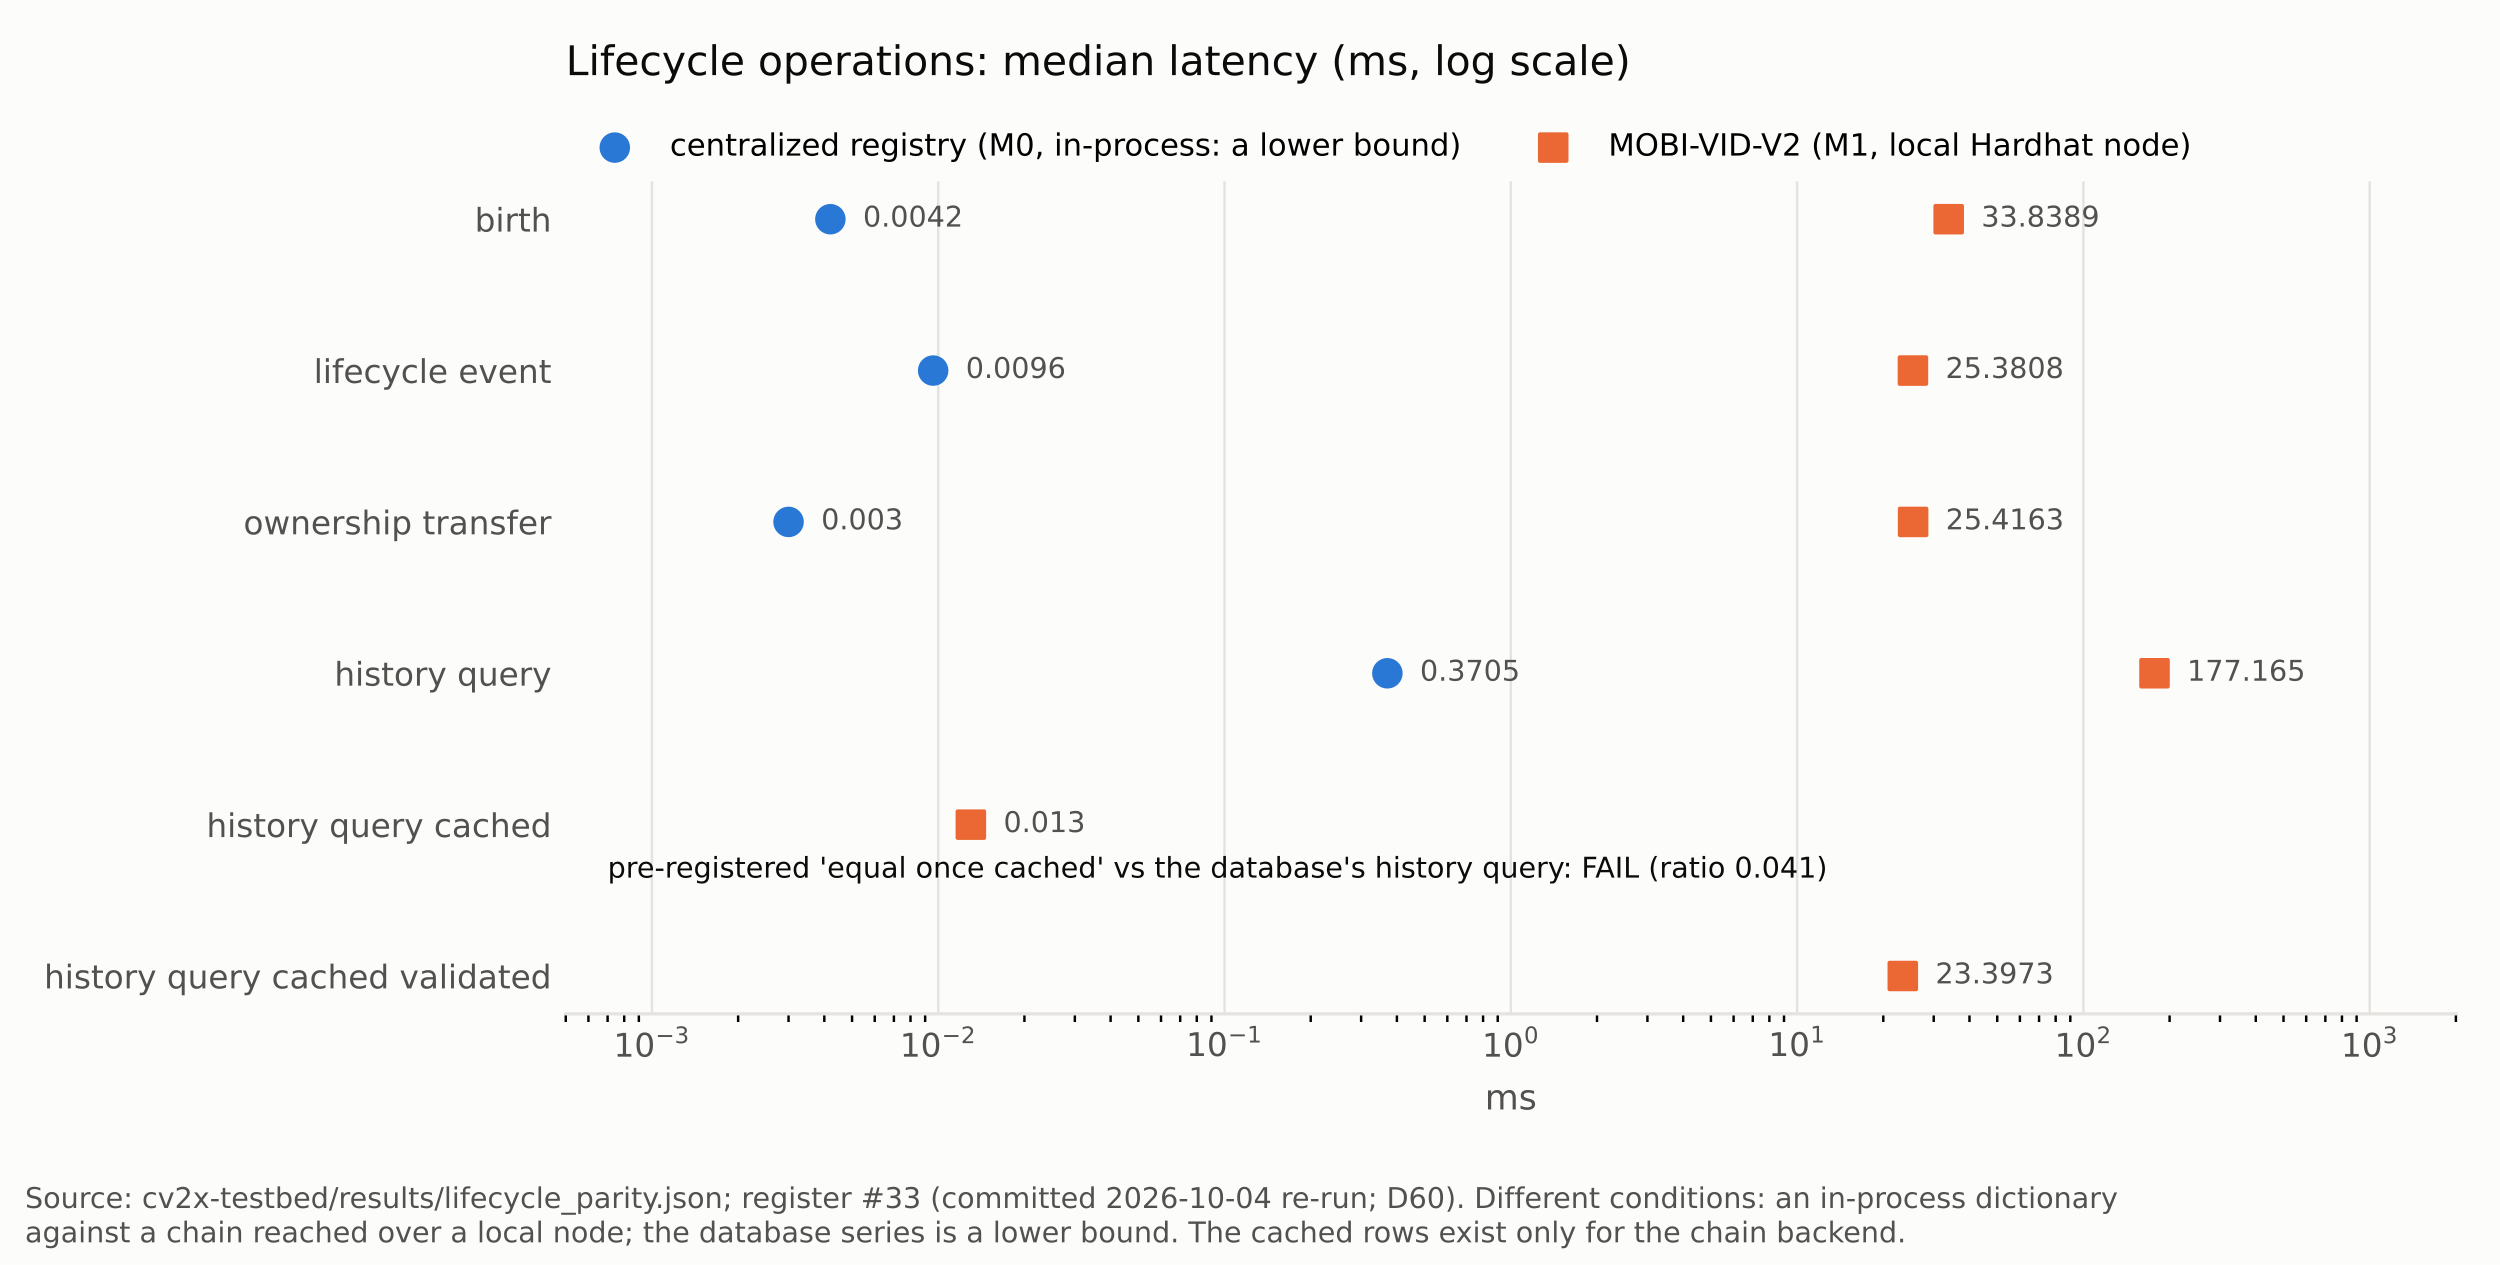
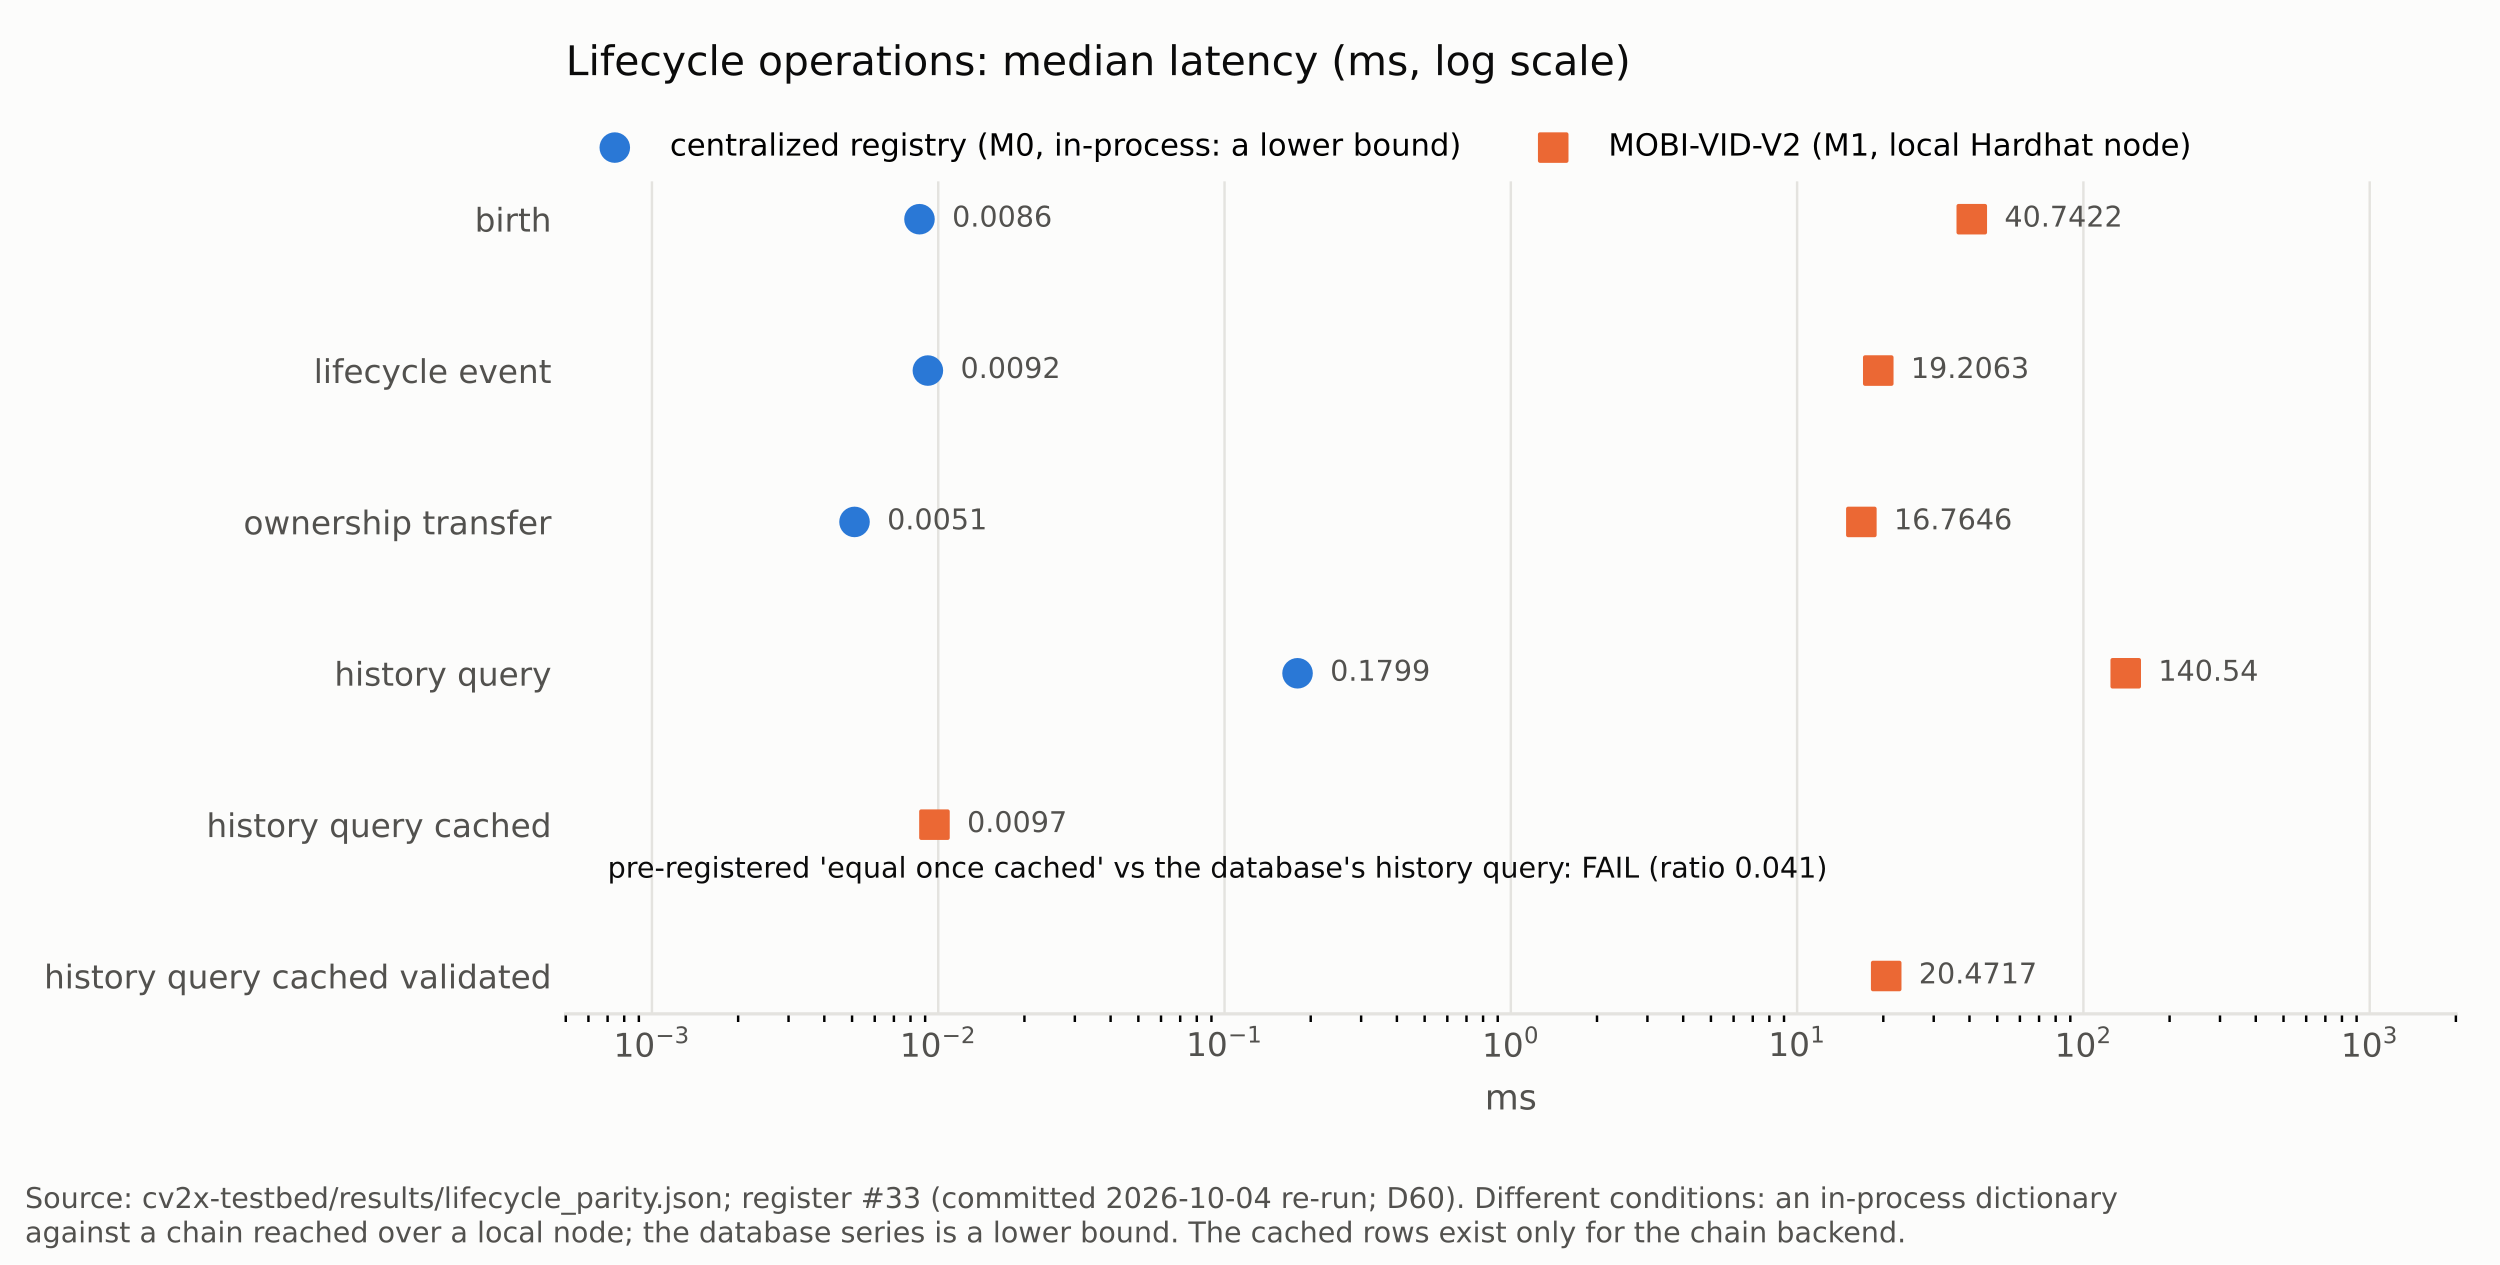
<svg xmlns="http://www.w3.org/2000/svg" xmlns:xlink="http://www.w3.org/1999/xlink" width="612pt" height="309.6pt" viewBox="0 0 612 309.6" version="1.1">
  <defs>
    <style type="text/css">*{stroke-linejoin: round; stroke-linecap: butt}</style>
  </defs>
  <g id="figure_1">
    <g id="patch_1">
      <path d="M 0 309.6  L 612 309.6  L 612 0  L 0 0  z " style="fill: #fcfcfb" />
    </g>
    <g id="axes_1">
      <g id="patch_2">
        <path d="M 138.5 248.19  L 601.2 248.19  L 601.2 44.398  L 138.5 44.398  z " style="fill: #fcfcfb" />
      </g>
      <g id="matplotlib.axis_1">
        <g id="xtick_1">
          <g id="line2d_1">
            <path d="M 159.597 248.19  L 159.597 44.398  " clip-path="url(#p1e5fd912d5)" style="fill: none; stroke: #e4e3df; stroke-width: 0.6; stroke-linecap: square" />
          </g>
          <g id="line2d_2" />
          <g id="text_1">
            <g style="fill: #52514e" transform="translate(150.1974 259.2101)">
              <text>
                <tspan x="0" y="-0.54" style="font-size: 8px; font-family: 'DejaVu Sans'; fill: #52514e">1</tspan>
                <tspan x="5.09" y="-0.54" style="font-size: 8px; font-family: 'DejaVu Sans'; fill: #52514e">0</tspan>
                <tspan x="10.256" y="-3.844" style="font-size: 5.6px; font-family: 'DejaVu Sans'; fill: #52514e">−</tspan>
                <tspan x="14.948" y="-3.844" style="font-size: 5.6px; font-family: 'DejaVu Sans'; fill: #52514e">3</tspan>
              </text>
            </g>
          </g>
        </g>
        <g id="xtick_2">
          <g id="line2d_3">
            <path d="M 229.682 248.19  L 229.682 44.398  " clip-path="url(#p1e5fd912d5)" style="fill: none; stroke: #e4e3df; stroke-width: 0.6; stroke-linecap: square" />
          </g>
          <g id="line2d_4" />
          <g id="text_2">
            <g style="fill: #52514e" transform="translate(220.2816 259.2101)">
              <text>
                <tspan x="0" y="-0.54" style="font-size: 8px; font-family: 'DejaVu Sans'; fill: #52514e">1</tspan>
                <tspan x="5.09" y="-0.54" style="font-size: 8px; font-family: 'DejaVu Sans'; fill: #52514e">0</tspan>
                <tspan x="10.256" y="-3.844" style="font-size: 5.6px; font-family: 'DejaVu Sans'; fill: #52514e">−</tspan>
                <tspan x="14.948" y="-3.844" style="font-size: 5.6px; font-family: 'DejaVu Sans'; fill: #52514e">2</tspan>
              </text>
            </g>
          </g>
        </g>
        <g id="xtick_3">
          <g id="line2d_5">
            <path d="M 299.766 248.19  L 299.766 44.398  " clip-path="url(#p1e5fd912d5)" style="fill: none; stroke: #e4e3df; stroke-width: 0.6; stroke-linecap: square" />
          </g>
          <g id="line2d_6" />
          <g id="text_3">
            <g style="fill: #52514e" transform="translate(290.3658 259.1301)">
              <text>
                <tspan x="0" y="-0.616" style="font-size: 8px; font-family: 'DejaVu Sans'; fill: #52514e">1</tspan>
                <tspan x="5.09" y="-0.616" style="font-size: 8px; font-family: 'DejaVu Sans'; fill: #52514e">0</tspan>
                <tspan x="10.256" y="-3.92" style="font-size: 5.6px; font-family: 'DejaVu Sans'; fill: #52514e">−</tspan>
                <tspan x="14.948" y="-3.92" style="font-size: 5.6px; font-family: 'DejaVu Sans'; fill: #52514e">1</tspan>
              </text>
            </g>
          </g>
        </g>
        <g id="xtick_4">
          <g id="line2d_7">
            <path d="M 369.85 248.19  L 369.85 44.398  " clip-path="url(#p1e5fd912d5)" style="fill: none; stroke: #e4e3df; stroke-width: 0.6; stroke-linecap: square" />
          </g>
          <g id="line2d_8" />
          <g id="text_4">
            <g style="fill: #52514e" transform="translate(362.81 259.2101)">
              <text>
                <tspan x="0" y="-0.54" style="font-size: 8px; font-family: 'DejaVu Sans'; fill: #52514e">1</tspan>
                <tspan x="5.09" y="-0.54" style="font-size: 8px; font-family: 'DejaVu Sans'; fill: #52514e">0</tspan>
                <tspan x="10.256" y="-3.844" style="font-size: 5.6px; font-family: 'DejaVu Sans'; fill: #52514e">0</tspan>
              </text>
            </g>
          </g>
        </g>
        <g id="xtick_5">
          <g id="line2d_9">
            <path d="M 439.934 248.19  L 439.934 44.398  " clip-path="url(#p1e5fd912d5)" style="fill: none; stroke: #e4e3df; stroke-width: 0.6; stroke-linecap: square" />
          </g>
          <g id="line2d_10" />
          <g id="text_5">
            <g style="fill: #52514e" transform="translate(432.8942 259.1301)">
              <text>
                <tspan x="0" y="-0.616" style="font-size: 8px; font-family: 'DejaVu Sans'; fill: #52514e">1</tspan>
                <tspan x="5.09" y="-0.616" style="font-size: 8px; font-family: 'DejaVu Sans'; fill: #52514e">0</tspan>
                <tspan x="10.256" y="-3.92" style="font-size: 5.6px; font-family: 'DejaVu Sans'; fill: #52514e">1</tspan>
              </text>
            </g>
          </g>
        </g>
        <g id="xtick_6">
          <g id="line2d_11">
            <path d="M 510.018 248.19  L 510.018 44.398  " clip-path="url(#p1e5fd912d5)" style="fill: none; stroke: #e4e3df; stroke-width: 0.6; stroke-linecap: square" />
          </g>
          <g id="line2d_12" />
          <g id="text_6">
            <g style="fill: #52514e" transform="translate(502.9784 259.2101)">
              <text>
                <tspan x="0" y="-0.54" style="font-size: 8px; font-family: 'DejaVu Sans'; fill: #52514e">1</tspan>
                <tspan x="5.09" y="-0.54" style="font-size: 8px; font-family: 'DejaVu Sans'; fill: #52514e">0</tspan>
                <tspan x="10.256" y="-3.844" style="font-size: 5.6px; font-family: 'DejaVu Sans'; fill: #52514e">2</tspan>
              </text>
            </g>
          </g>
        </g>
        <g id="xtick_7">
          <g id="line2d_13">
            <path d="M 580.103 248.19  L 580.103 44.398  " clip-path="url(#p1e5fd912d5)" style="fill: none; stroke: #e4e3df; stroke-width: 0.6; stroke-linecap: square" />
          </g>
          <g id="line2d_14" />
          <g id="text_7">
            <g style="fill: #52514e" transform="translate(573.0626 259.2101)">
              <text>
                <tspan x="0" y="-0.54" style="font-size: 8px; font-family: 'DejaVu Sans'; fill: #52514e">1</tspan>
                <tspan x="5.09" y="-0.54" style="font-size: 8px; font-family: 'DejaVu Sans'; fill: #52514e">0</tspan>
                <tspan x="10.256" y="-3.844" style="font-size: 5.6px; font-family: 'DejaVu Sans'; fill: #52514e">3</tspan>
              </text>
            </g>
          </g>
        </g>
        <g id="xtick_8">
          <g id="line2d_15">
            <defs>
              <path id="m438aca3848" d="M 0 0  L 0 2  " style="stroke: #000000; stroke-width: 0.6" />
            </defs>
            <g>
              <use xlink:href="#m438aca3848" x="138.5" y="248.19" style="stroke: #000000; stroke-width: 0.6" />
            </g>
          </g>
        </g>
        <g id="xtick_9">
          <g id="line2d_16">
            <g>
              <use xlink:href="#m438aca3848" x="144.049" y="248.19" style="stroke: #000000; stroke-width: 0.6" />
            </g>
          </g>
        </g>
        <g id="xtick_10">
          <g id="line2d_17">
            <g>
              <use xlink:href="#m438aca3848" x="148.741" y="248.19" style="stroke: #000000; stroke-width: 0.6" />
            </g>
          </g>
        </g>
        <g id="xtick_11">
          <g id="line2d_18">
            <g>
              <use xlink:href="#m438aca3848" x="152.806" y="248.19" style="stroke: #000000; stroke-width: 0.6" />
            </g>
          </g>
        </g>
        <g id="xtick_12">
          <g id="line2d_19">
            <g>
              <use xlink:href="#m438aca3848" x="156.391" y="248.19" style="stroke: #000000; stroke-width: 0.6" />
            </g>
          </g>
        </g>
        <g id="xtick_13">
          <g id="line2d_20">
            <g>
              <use xlink:href="#m438aca3848" x="180.695" y="248.19" style="stroke: #000000; stroke-width: 0.6" />
            </g>
          </g>
        </g>
        <g id="xtick_14">
          <g id="line2d_21">
            <g>
              <use xlink:href="#m438aca3848" x="193.036" y="248.19" style="stroke: #000000; stroke-width: 0.6" />
            </g>
          </g>
        </g>
        <g id="xtick_15">
          <g id="line2d_22">
            <g>
              <use xlink:href="#m438aca3848" x="201.792" y="248.19" style="stroke: #000000; stroke-width: 0.6" />
            </g>
          </g>
        </g>
        <g id="xtick_16">
          <g id="line2d_23">
            <g>
              <use xlink:href="#m438aca3848" x="208.584" y="248.19" style="stroke: #000000; stroke-width: 0.6" />
            </g>
          </g>
        </g>
        <g id="xtick_17">
          <g id="line2d_24">
            <g>
              <use xlink:href="#m438aca3848" x="214.134" y="248.19" style="stroke: #000000; stroke-width: 0.6" />
            </g>
          </g>
        </g>
        <g id="xtick_18">
          <g id="line2d_25">
            <g>
              <use xlink:href="#m438aca3848" x="218.825" y="248.19" style="stroke: #000000; stroke-width: 0.6" />
            </g>
          </g>
        </g>
        <g id="xtick_19">
          <g id="line2d_26">
            <g>
              <use xlink:href="#m438aca3848" x="222.89" y="248.19" style="stroke: #000000; stroke-width: 0.6" />
            </g>
          </g>
        </g>
        <g id="xtick_20">
          <g id="line2d_27">
            <g>
              <use xlink:href="#m438aca3848" x="226.475" y="248.19" style="stroke: #000000; stroke-width: 0.6" />
            </g>
          </g>
        </g>
        <g id="xtick_21">
          <g id="line2d_28">
            <g>
              <use xlink:href="#m438aca3848" x="250.779" y="248.19" style="stroke: #000000; stroke-width: 0.6" />
            </g>
          </g>
        </g>
        <g id="xtick_22">
          <g id="line2d_29">
            <g>
              <use xlink:href="#m438aca3848" x="263.12" y="248.19" style="stroke: #000000; stroke-width: 0.6" />
            </g>
          </g>
        </g>
        <g id="xtick_23">
          <g id="line2d_30">
            <g>
              <use xlink:href="#m438aca3848" x="271.877" y="248.19" style="stroke: #000000; stroke-width: 0.6" />
            </g>
          </g>
        </g>
        <g id="xtick_24">
          <g id="line2d_31">
            <g>
              <use xlink:href="#m438aca3848" x="278.668" y="248.19" style="stroke: #000000; stroke-width: 0.6" />
            </g>
          </g>
        </g>
        <g id="xtick_25">
          <g id="line2d_32">
            <g>
              <use xlink:href="#m438aca3848" x="284.218" y="248.19" style="stroke: #000000; stroke-width: 0.6" />
            </g>
          </g>
        </g>
        <g id="xtick_26">
          <g id="line2d_33">
            <g>
              <use xlink:href="#m438aca3848" x="288.91" y="248.19" style="stroke: #000000; stroke-width: 0.6" />
            </g>
          </g>
        </g>
        <g id="xtick_27">
          <g id="line2d_34">
            <g>
              <use xlink:href="#m438aca3848" x="292.974" y="248.19" style="stroke: #000000; stroke-width: 0.6" />
            </g>
          </g>
        </g>
        <g id="xtick_28">
          <g id="line2d_35">
            <g>
              <use xlink:href="#m438aca3848" x="296.559" y="248.19" style="stroke: #000000; stroke-width: 0.6" />
            </g>
          </g>
        </g>
        <g id="xtick_29">
          <g id="line2d_36">
            <g>
              <use xlink:href="#m438aca3848" x="320.863" y="248.19" style="stroke: #000000; stroke-width: 0.6" />
            </g>
          </g>
        </g>
        <g id="xtick_30">
          <g id="line2d_37">
            <g>
              <use xlink:href="#m438aca3848" x="333.204" y="248.19" style="stroke: #000000; stroke-width: 0.6" />
            </g>
          </g>
        </g>
        <g id="xtick_31">
          <g id="line2d_38">
            <g>
              <use xlink:href="#m438aca3848" x="341.961" y="248.19" style="stroke: #000000; stroke-width: 0.6" />
            </g>
          </g>
        </g>
        <g id="xtick_32">
          <g id="line2d_39">
            <g>
              <use xlink:href="#m438aca3848" x="348.753" y="248.19" style="stroke: #000000; stroke-width: 0.6" />
            </g>
          </g>
        </g>
        <g id="xtick_33">
          <g id="line2d_40">
            <g>
              <use xlink:href="#m438aca3848" x="354.302" y="248.19" style="stroke: #000000; stroke-width: 0.6" />
            </g>
          </g>
        </g>
        <g id="xtick_34">
          <g id="line2d_41">
            <g>
              <use xlink:href="#m438aca3848" x="358.994" y="248.19" style="stroke: #000000; stroke-width: 0.6" />
            </g>
          </g>
        </g>
        <g id="xtick_35">
          <g id="line2d_42">
            <g>
              <use xlink:href="#m438aca3848" x="363.058" y="248.19" style="stroke: #000000; stroke-width: 0.6" />
            </g>
          </g>
        </g>
        <g id="xtick_36">
          <g id="line2d_43">
            <g>
              <use xlink:href="#m438aca3848" x="366.643" y="248.19" style="stroke: #000000; stroke-width: 0.6" />
            </g>
          </g>
        </g>
        <g id="xtick_37">
          <g id="line2d_44">
            <g>
              <use xlink:href="#m438aca3848" x="390.947" y="248.19" style="stroke: #000000; stroke-width: 0.6" />
            </g>
          </g>
        </g>
        <g id="xtick_38">
          <g id="line2d_45">
            <g>
              <use xlink:href="#m438aca3848" x="403.289" y="248.19" style="stroke: #000000; stroke-width: 0.6" />
            </g>
          </g>
        </g>
        <g id="xtick_39">
          <g id="line2d_46">
            <g>
              <use xlink:href="#m438aca3848" x="412.045" y="248.19" style="stroke: #000000; stroke-width: 0.6" />
            </g>
          </g>
        </g>
        <g id="xtick_40">
          <g id="line2d_47">
            <g>
              <use xlink:href="#m438aca3848" x="418.837" y="248.19" style="stroke: #000000; stroke-width: 0.6" />
            </g>
          </g>
        </g>
        <g id="xtick_41">
          <g id="line2d_48">
            <g>
              <use xlink:href="#m438aca3848" x="424.386" y="248.19" style="stroke: #000000; stroke-width: 0.6" />
            </g>
          </g>
        </g>
        <g id="xtick_42">
          <g id="line2d_49">
            <g>
              <use xlink:href="#m438aca3848" x="429.078" y="248.19" style="stroke: #000000; stroke-width: 0.6" />
            </g>
          </g>
        </g>
        <g id="xtick_43">
          <g id="line2d_50">
            <g>
              <use xlink:href="#m438aca3848" x="433.142" y="248.19" style="stroke: #000000; stroke-width: 0.6" />
            </g>
          </g>
        </g>
        <g id="xtick_44">
          <g id="line2d_51">
            <g>
              <use xlink:href="#m438aca3848" x="436.727" y="248.19" style="stroke: #000000; stroke-width: 0.6" />
            </g>
          </g>
        </g>
        <g id="xtick_45">
          <g id="line2d_52">
            <g>
              <use xlink:href="#m438aca3848" x="461.032" y="248.19" style="stroke: #000000; stroke-width: 0.6" />
            </g>
          </g>
        </g>
        <g id="xtick_46">
          <g id="line2d_53">
            <g>
              <use xlink:href="#m438aca3848" x="473.373" y="248.19" style="stroke: #000000; stroke-width: 0.6" />
            </g>
          </g>
        </g>
        <g id="xtick_47">
          <g id="line2d_54">
            <g>
              <use xlink:href="#m438aca3848" x="482.129" y="248.19" style="stroke: #000000; stroke-width: 0.6" />
            </g>
          </g>
        </g>
        <g id="xtick_48">
          <g id="line2d_55">
            <g>
              <use xlink:href="#m438aca3848" x="488.921" y="248.19" style="stroke: #000000; stroke-width: 0.6" />
            </g>
          </g>
        </g>
        <g id="xtick_49">
          <g id="line2d_56">
            <g>
              <use xlink:href="#m438aca3848" x="494.47" y="248.19" style="stroke: #000000; stroke-width: 0.6" />
            </g>
          </g>
        </g>
        <g id="xtick_50">
          <g id="line2d_57">
            <g>
              <use xlink:href="#m438aca3848" x="499.162" y="248.19" style="stroke: #000000; stroke-width: 0.6" />
            </g>
          </g>
        </g>
        <g id="xtick_51">
          <g id="line2d_58">
            <g>
              <use xlink:href="#m438aca3848" x="503.227" y="248.19" style="stroke: #000000; stroke-width: 0.6" />
            </g>
          </g>
        </g>
        <g id="xtick_52">
          <g id="line2d_59">
            <g>
              <use xlink:href="#m438aca3848" x="506.811" y="248.19" style="stroke: #000000; stroke-width: 0.6" />
            </g>
          </g>
        </g>
        <g id="xtick_53">
          <g id="line2d_60">
            <g>
              <use xlink:href="#m438aca3848" x="531.116" y="248.19" style="stroke: #000000; stroke-width: 0.6" />
            </g>
          </g>
        </g>
        <g id="xtick_54">
          <g id="line2d_61">
            <g>
              <use xlink:href="#m438aca3848" x="543.457" y="248.19" style="stroke: #000000; stroke-width: 0.6" />
            </g>
          </g>
        </g>
        <g id="xtick_55">
          <g id="line2d_62">
            <g>
              <use xlink:href="#m438aca3848" x="552.213" y="248.19" style="stroke: #000000; stroke-width: 0.6" />
            </g>
          </g>
        </g>
        <g id="xtick_56">
          <g id="line2d_63">
            <g>
              <use xlink:href="#m438aca3848" x="559.005" y="248.19" style="stroke: #000000; stroke-width: 0.6" />
            </g>
          </g>
        </g>
        <g id="xtick_57">
          <g id="line2d_64">
            <g>
              <use xlink:href="#m438aca3848" x="564.554" y="248.19" style="stroke: #000000; stroke-width: 0.6" />
            </g>
          </g>
        </g>
        <g id="xtick_58">
          <g id="line2d_65">
            <g>
              <use xlink:href="#m438aca3848" x="569.246" y="248.19" style="stroke: #000000; stroke-width: 0.6" />
            </g>
          </g>
        </g>
        <g id="xtick_59">
          <g id="line2d_66">
            <g>
              <use xlink:href="#m438aca3848" x="573.311" y="248.19" style="stroke: #000000; stroke-width: 0.6" />
            </g>
          </g>
        </g>
        <g id="xtick_60">
          <g id="line2d_67">
            <g>
              <use xlink:href="#m438aca3848" x="576.896" y="248.19" style="stroke: #000000; stroke-width: 0.6" />
            </g>
          </g>
        </g>
        <g id="xtick_61">
          <g id="line2d_68">
            <g>
              <use xlink:href="#m438aca3848" x="601.2" y="248.19" style="stroke: #000000; stroke-width: 0.6" />
            </g>
          </g>
        </g>
        <g id="text_8">
          <text style="font-size: 8.5px; font-family: 'DejaVu Sans'; text-anchor: middle; fill: #52514e" x="369.85" y="271.59" transform="rotate(-0 369.85 271.59)">ms</text>
        </g>
      </g>
      <g id="matplotlib.axis_2">
        <g id="ytick_1">
          <g id="line2d_69" />
          <g id="text_9">
            <text style="font-size: 8px; font-family: 'DejaVu Sans'; text-anchor: end; fill: #52514e" x="135" y="56.7" transform="rotate(-0 135 56.70032)">birth</text>
          </g>
        </g>
        <g id="ytick_2">
          <g id="line2d_70" />
          <g id="text_10">
            <text style="font-size: 8px; font-family: 'DejaVu Sans'; text-anchor: end; fill: #52514e" x="135" y="93.754" transform="rotate(-0 135 93.7535)">lifecycle event</text>
          </g>
        </g>
        <g id="ytick_3">
          <g id="line2d_71" />
          <g id="text_11">
            <text style="font-size: 8px; font-family: 'DejaVu Sans'; text-anchor: end; fill: #52514e" x="135" y="130.807" transform="rotate(-0 135 130.8067)">ownership transfer</text>
          </g>
        </g>
        <g id="ytick_4">
          <g id="line2d_72" />
          <g id="text_12">
            <text style="font-size: 8px; font-family: 'DejaVu Sans'; text-anchor: end; fill: #52514e" x="135" y="167.86" transform="rotate(-0 135 167.8599)">history query</text>
          </g>
        </g>
        <g id="ytick_5">
          <g id="line2d_73" />
          <g id="text_13">
            <text style="font-size: 8px; font-family: 'DejaVu Sans'; text-anchor: end; fill: #52514e" x="135" y="204.913" transform="rotate(-0 135 204.913)">history query cached</text>
          </g>
        </g>
        <g id="ytick_6">
          <g id="line2d_74" />
          <g id="text_14">
            <text style="font-size: 8px; font-family: 'DejaVu Sans'; text-anchor: end; fill: #52514e" x="135" y="241.966" transform="rotate(-0 135 241.9662)">history query cached validated</text>
          </g>
        </g>
      </g>
      <g id="patch_3">
        <path d="M 138.5 248.19  L 601.2 248.19  " style="fill: none; stroke: #e4e3df; stroke-width: 0.8; stroke-linejoin: miter; stroke-linecap: square" />
      </g>
      <g id="text_15">
-         <text style="font-size: 7px; font-family: 'DejaVu Sans'; text-anchor: start; fill: #52514e" x="211.263" y="55.479" transform="rotate(-0 211.263 55.47931)">0.0042</text>
+         <text style="font-size: 7px; font-family: 'DejaVu Sans'; text-anchor: start; fill: #52514e" x="233.077" y="55.479" transform="rotate(-0 233.0766 55.47931)">0.0086</text>
      </g>
      <g id="text_16">
-         <text style="font-size: 7px; font-family: 'DejaVu Sans'; text-anchor: start; fill: #52514e" x="236.425" y="92.532" transform="rotate(-0 236.4247 92.53249)">0.0096</text>
+         <text style="font-size: 7px; font-family: 'DejaVu Sans'; text-anchor: start; fill: #52514e" x="235.129" y="92.532" transform="rotate(-0 235.1294 92.53249)">0.0092</text>
      </g>
      <g id="text_17">
-         <text style="font-size: 7px; font-family: 'DejaVu Sans'; text-anchor: start; fill: #52514e" x="201.022" y="129.586" transform="rotate(-0 201.0217 129.5857)">0.003</text>
+         <text style="font-size: 7px; font-family: 'DejaVu Sans'; text-anchor: start; fill: #52514e" x="217.173" y="129.586" transform="rotate(-0 217.1725 129.5857)">0.0051</text>
      </g>
      <g id="text_18">
-         <text style="font-size: 7px; font-family: 'DejaVu Sans'; text-anchor: start; fill: #52514e" x="347.615" y="166.639" transform="rotate(-0 347.6145 166.6388)">0.3705</text>
+         <text style="font-size: 7px; font-family: 'DejaVu Sans'; text-anchor: start; fill: #52514e" x="325.625" y="166.639" transform="rotate(-0 325.6251 166.6388)">0.1799</text>
      </g>
      <g id="PathCollection_1">
        <defs>
          <path id="m4ace3cd436" d="M 0 3.24  C 0.859 3.24 1.684 2.899 2.291 2.291  C 2.899 1.684 3.24 0.859 3.24 0  C 3.24 -0.859 2.899 -1.684 2.291 -2.291  C 1.684 -2.899 0.859 -3.24 0 -3.24  C -0.859 -3.24 -1.684 -2.899 -2.291 -2.291  C -2.899 -1.684 -3.24 -0.859 -3.24 0  C -3.24 0.859 -2.899 1.684 -2.291 2.291  C -1.684 2.899 -0.859 3.24 0 3.24  z " style="stroke: #2a78d6" />
        </defs>
        <g clip-path="url(#p1e5fd912d5)">
-           <use xlink:href="#m4ace3cd436" x="203.277" y="53.661" style="fill: #2a78d6; stroke: #2a78d6" />
-           <use xlink:href="#m4ace3cd436" x="228.439" y="90.714" style="fill: #2a78d6; stroke: #2a78d6" />
-           <use xlink:href="#m4ace3cd436" x="193.036" y="127.767" style="fill: #2a78d6; stroke: #2a78d6" />
-           <use xlink:href="#m4ace3cd436" x="339.629" y="164.82" style="fill: #2a78d6; stroke: #2a78d6" />
+           <use xlink:href="#m4ace3cd436" x="225.091" y="53.661" style="fill: #2a78d6; stroke: #2a78d6" />
+           <use xlink:href="#m4ace3cd436" x="227.144" y="90.714" style="fill: #2a78d6; stroke: #2a78d6" />
+           <use xlink:href="#m4ace3cd436" x="209.187" y="127.767" style="fill: #2a78d6; stroke: #2a78d6" />
+           <use xlink:href="#m4ace3cd436" x="317.639" y="164.82" style="fill: #2a78d6; stroke: #2a78d6" />
        </g>
      </g>
      <g id="text_19">
-         <text style="font-size: 7px; font-family: 'DejaVu Sans'; text-anchor: start; fill: #52514e" x="485.024" y="55.479" transform="rotate(-0 485.0235 55.47931)">33.8389</text>
+         <text style="font-size: 7px; font-family: 'DejaVu Sans'; text-anchor: start; fill: #52514e" x="490.674" y="55.479" transform="rotate(-0 490.6743 55.47931)">40.7422</text>
      </g>
      <g id="text_20">
-         <text style="font-size: 7px; font-family: 'DejaVu Sans'; text-anchor: start; fill: #52514e" x="476.269" y="92.532" transform="rotate(-0 476.2692 92.53249)">25.3808</text>
+         <text style="font-size: 7px; font-family: 'DejaVu Sans'; text-anchor: start; fill: #52514e" x="467.785" y="92.532" transform="rotate(-0 467.7847 92.53249)">19.2063</text>
      </g>
      <g id="text_21">
-         <text style="font-size: 7px; font-family: 'DejaVu Sans'; text-anchor: start; fill: #52514e" x="476.312" y="129.586" transform="rotate(-0 476.3118 129.5857)">25.4163</text>
+         <text style="font-size: 7px; font-family: 'DejaVu Sans'; text-anchor: start; fill: #52514e" x="463.646" y="129.586" transform="rotate(-0 463.6462 129.5857)">16.7646</text>
      </g>
      <g id="text_22">
-         <text style="font-size: 7px; font-family: 'DejaVu Sans'; text-anchor: start; fill: #52514e" x="535.411" y="166.639" transform="rotate(-0 535.4114 166.6388)">177.165</text>
+         <text style="font-size: 7px; font-family: 'DejaVu Sans'; text-anchor: start; fill: #52514e" x="528.362" y="166.639" transform="rotate(-0 528.3625 166.6388)">140.54</text>
      </g>
      <g id="text_23">
-         <text style="font-size: 7px; font-family: 'DejaVu Sans'; text-anchor: start; fill: #52514e" x="245.653" y="203.692" transform="rotate(-0 245.6529 203.692)">0.013</text>
+         <text style="font-size: 7px; font-family: 'DejaVu Sans'; text-anchor: start; fill: #52514e" x="236.74" y="203.692" transform="rotate(-0 236.7402 203.692)">0.0097</text>
      </g>
      <g id="text_24">
-         <text style="font-size: 7px; font-family: 'DejaVu Sans'; text-anchor: start; fill: #52514e" x="473.792" y="240.745" transform="rotate(-0 473.7925 240.7452)">23.3973</text>
+         <text style="font-size: 7px; font-family: 'DejaVu Sans'; text-anchor: start; fill: #52514e" x="469.727" y="240.745" transform="rotate(-0 469.7268 240.7452)">20.4717</text>
      </g>
      <g id="PathCollection_2">
        <defs>
          <path id="m7fc3e31ee9" d="M -3.24 3.24  L 3.24 3.24  L 3.24 -3.24  L -3.24 -3.24  z " style="stroke: #eb6834" />
        </defs>
        <g clip-path="url(#p1e5fd912d5)">
-           <use xlink:href="#m7fc3e31ee9" x="477.038" y="53.661" style="fill: #eb6834; stroke: #eb6834" />
-           <use xlink:href="#m7fc3e31ee9" x="468.284" y="90.714" style="fill: #eb6834; stroke: #eb6834" />
-           <use xlink:href="#m7fc3e31ee9" x="468.326" y="127.767" style="fill: #eb6834; stroke: #eb6834" />
-           <use xlink:href="#m7fc3e31ee9" x="527.426" y="164.82" style="fill: #eb6834; stroke: #eb6834" />
-           <use xlink:href="#m7fc3e31ee9" x="237.667" y="201.874" style="fill: #eb6834; stroke: #eb6834" />
-           <use xlink:href="#m7fc3e31ee9" x="465.807" y="238.927" style="fill: #eb6834; stroke: #eb6834" />
+           <use xlink:href="#m7fc3e31ee9" x="482.689" y="53.661" style="fill: #eb6834; stroke: #eb6834" />
+           <use xlink:href="#m7fc3e31ee9" x="459.799" y="90.714" style="fill: #eb6834; stroke: #eb6834" />
+           <use xlink:href="#m7fc3e31ee9" x="455.661" y="127.767" style="fill: #eb6834; stroke: #eb6834" />
+           <use xlink:href="#m7fc3e31ee9" x="520.377" y="164.82" style="fill: #eb6834; stroke: #eb6834" />
+           <use xlink:href="#m7fc3e31ee9" x="228.755" y="201.874" style="fill: #eb6834; stroke: #eb6834" />
+           <use xlink:href="#m7fc3e31ee9" x="461.741" y="238.927" style="fill: #eb6834; stroke: #eb6834" />
        </g>
      </g>
      <g id="text_25">
        <text style="font-size: 7px; font-family: 'DejaVu Sans'; text-anchor: start; fill: #0b0b0b" x="148.741" y="214.842" transform="rotate(-0 148.7413 214.8423)">pre-registered 'equal once cached' vs the database's history query: FAIL (ratio 0.041)</text>
      </g>
      <g id="text_26">
        <text style="font-size: 10px; font-family: 'DejaVu Sans'; text-anchor: start; fill: #0b0b0b" x="138.5" y="18.398" transform="rotate(-0 138.5 18.39766)">Lifecycle operations: median latency (ms, log scale)</text>
      </g>
      <g id="legend_1">
        <g id="PathCollection_3">
          <g>
            <use xlink:href="#m4ace3cd436" x="150.5" y="36.127" style="fill: #2a78d6; stroke: #2a78d6" />
          </g>
        </g>
        <g id="text_27">
          <text style="font-size: 7.5px; font-family: 'DejaVu Sans'; text-anchor: start" x="164" y="38.096" transform="rotate(-0 164 38.0959)">centralized registry (M0, in-process: a lower bound)</text>
        </g>
        <g id="PathCollection_4">
          <g>
            <use xlink:href="#m7fc3e31ee9" x="380.227" y="36.127" style="fill: #eb6834; stroke: #eb6834" />
          </g>
        </g>
        <g id="text_28">
          <text style="font-size: 7.5px; font-family: 'DejaVu Sans'; text-anchor: start" x="393.727" y="38.096" transform="rotate(-0 393.7273 38.0959)">MOBI-VID-V2 (M1, local Hardhat node)</text>
        </g>
      </g>
    </g>
    <g id="text_29">
      <text style="font-size: 7px; font-family: 'DejaVu Sans'; fill: #52514e" transform="translate(6.12 295.7198)">Source: cv2x-testbed/results/lifecycle_parity.json; register #33 (committed 2026-10-04 re-run; D60). Different conditions: an in-process dictionary</text>
      <text style="font-size: 7px; font-family: 'DejaVu Sans'; fill: #52514e" transform="translate(6.12 304.1217)">against a chain reached over a local node; the database series is a lower bound. The cached rows exist only for the chain backend.</text>
    </g>
  </g>
  <defs>
    <clipPath id="p1e5fd912d5">
      <rect x="138.5" y="44.398" width="462.7" height="203.792" />
    </clipPath>
  </defs>
</svg>
